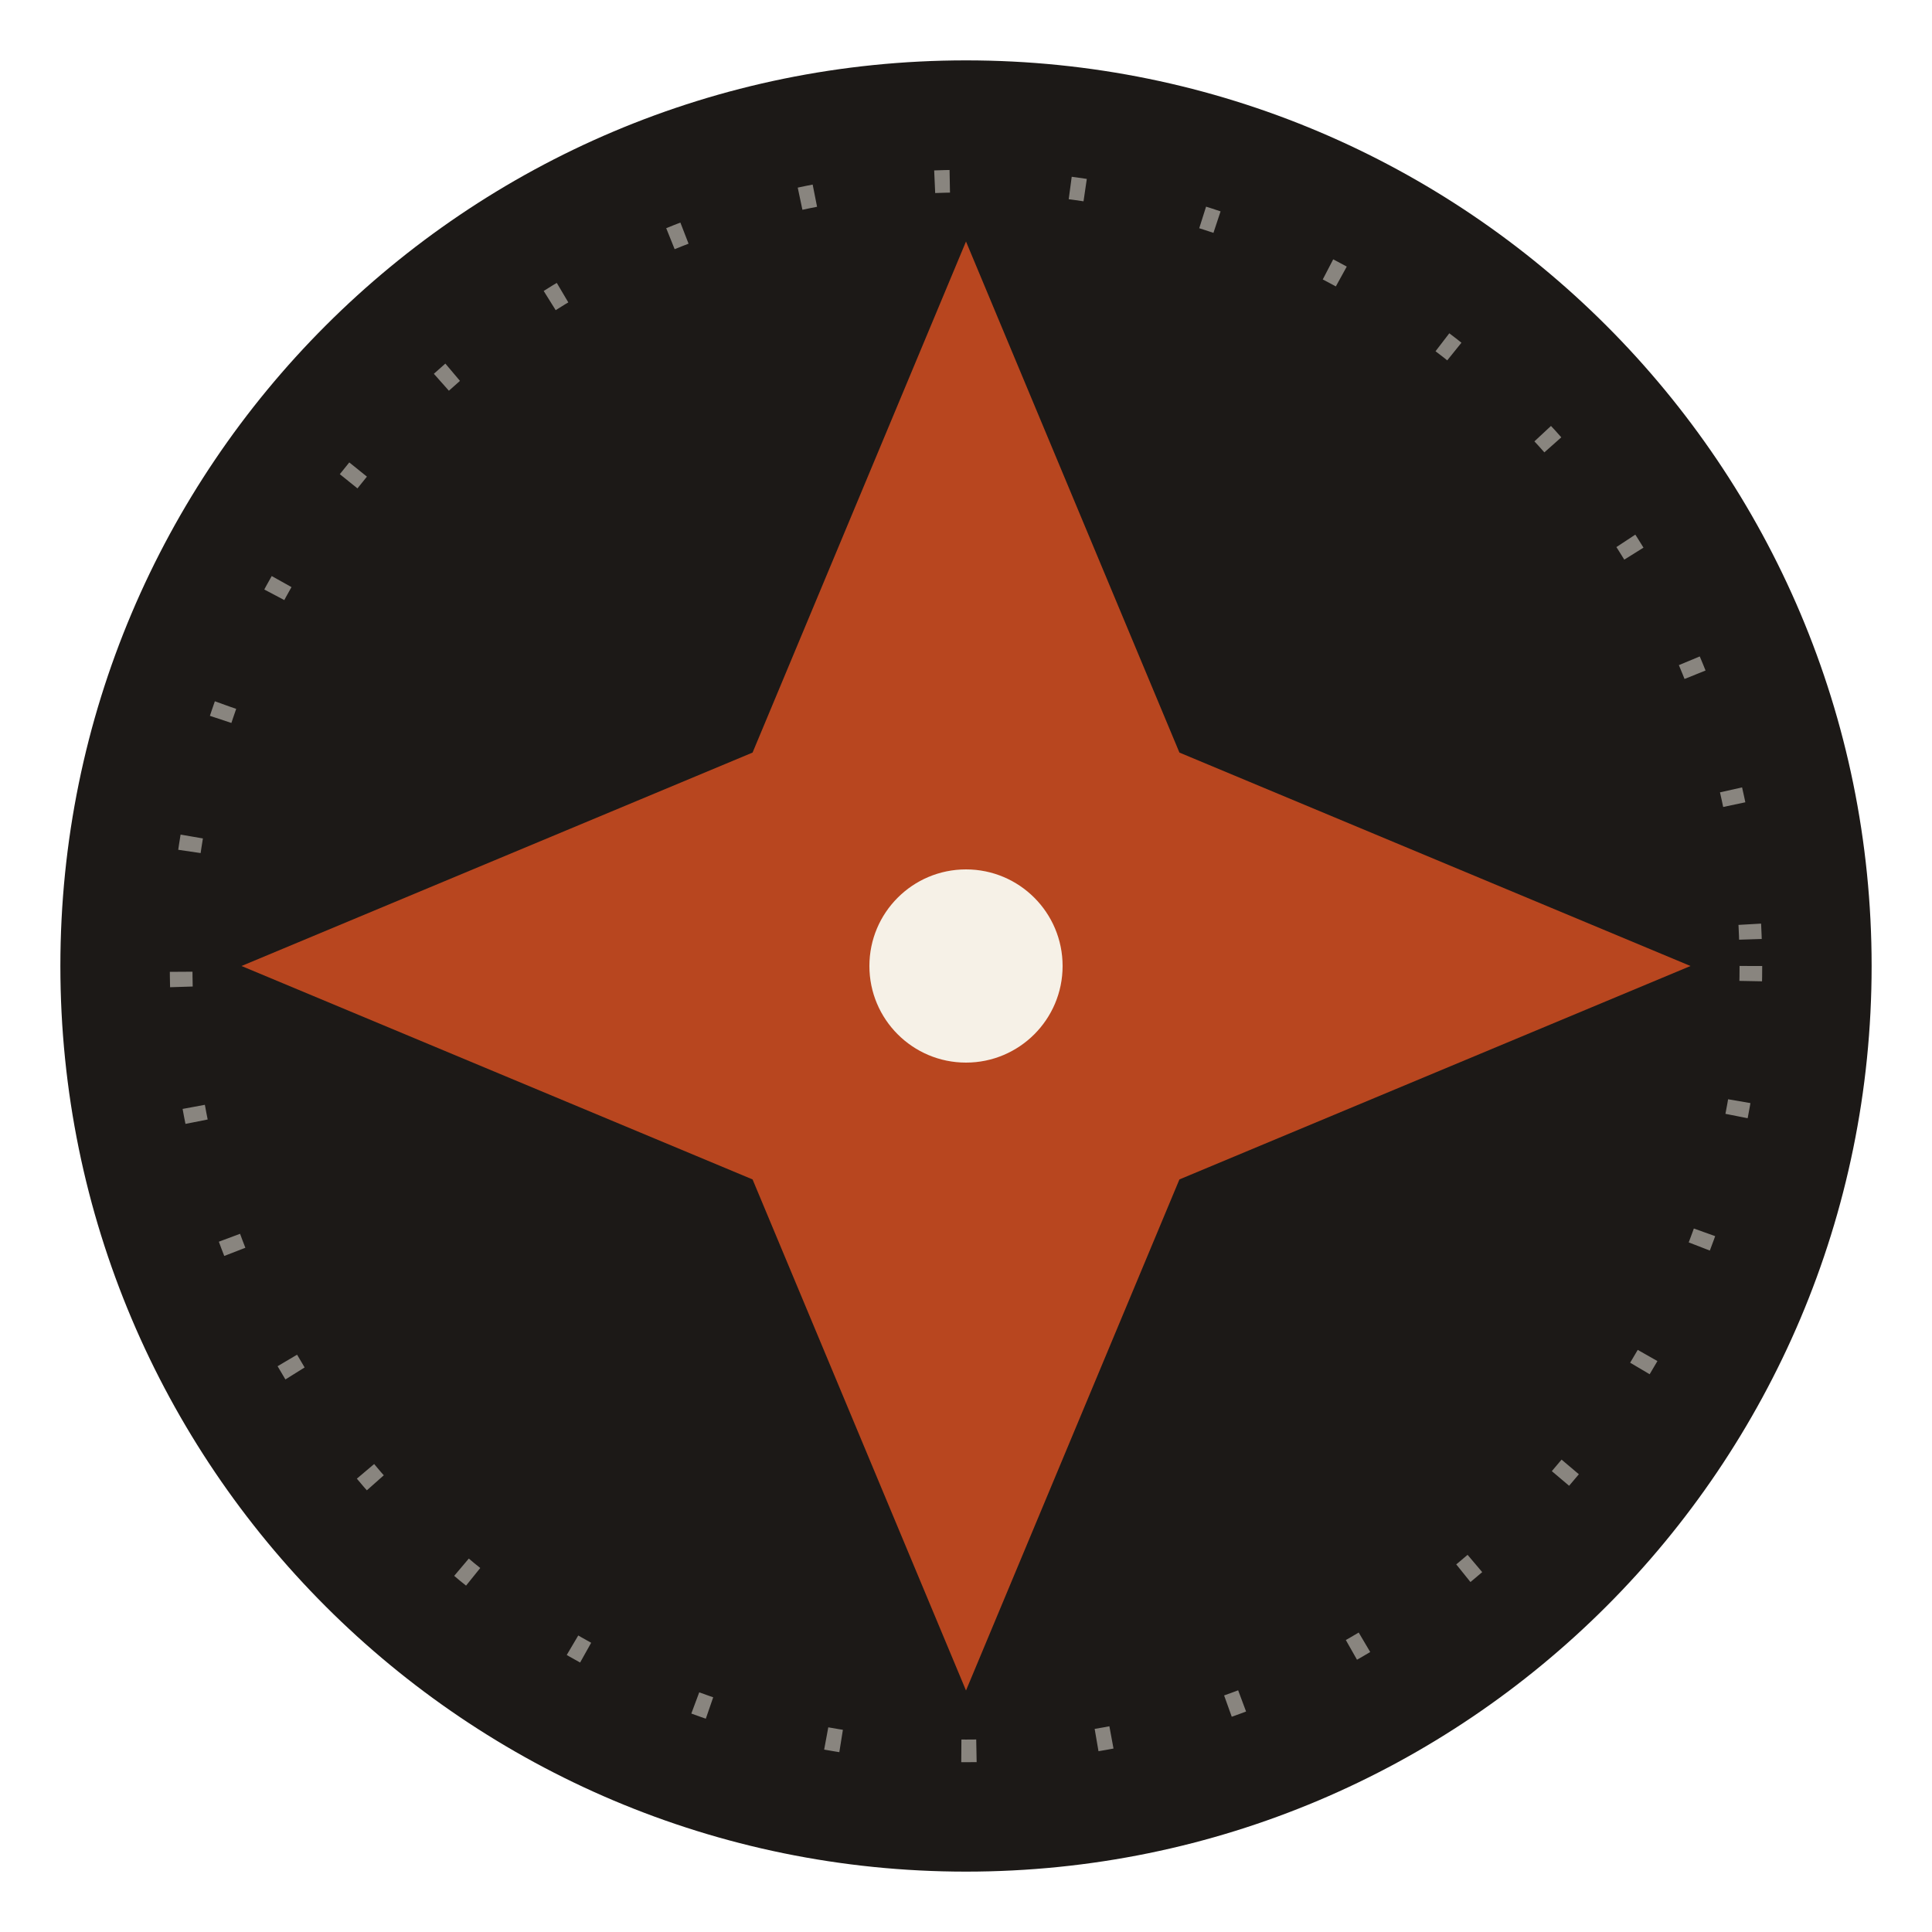
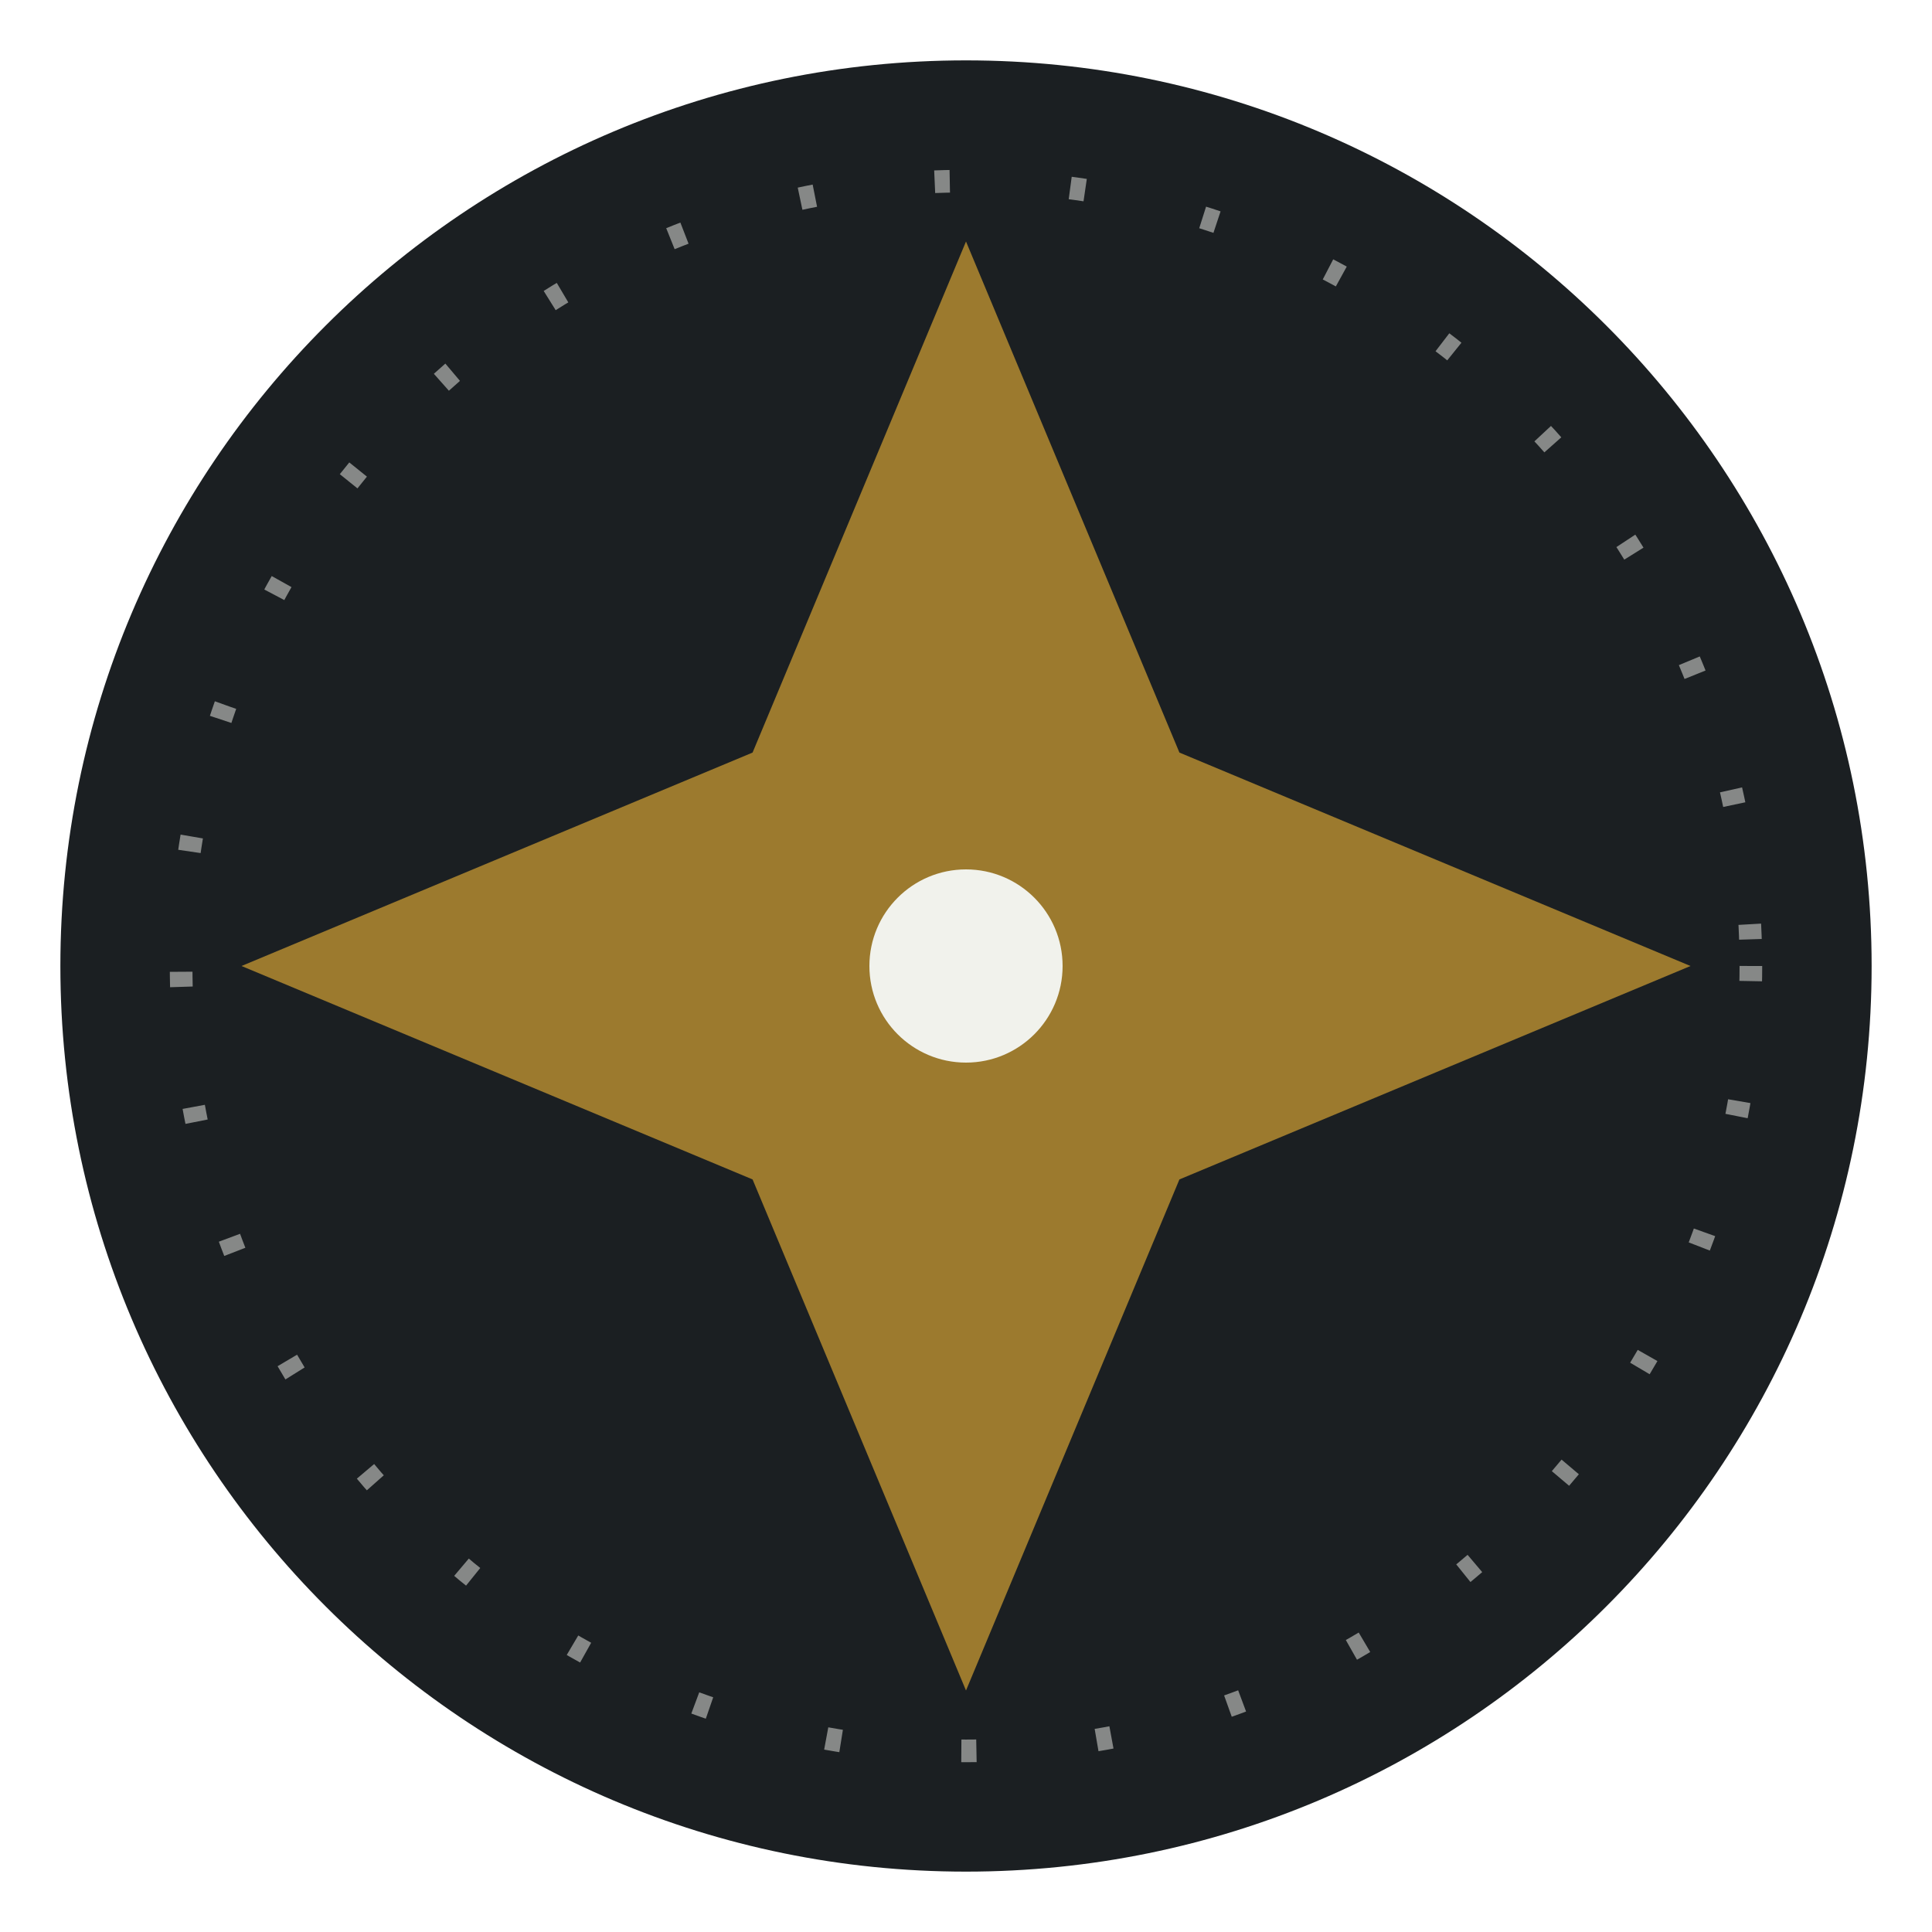
<svg xmlns="http://www.w3.org/2000/svg" viewBox="0 0 64 64" role="img" aria-label="Meridian Systems mark">
-   <circle cx="32" cy="32" r="30" fill="#1C1917" />
-   <circle cx="32" cy="32" r="26" fill="none" stroke="#F6F1E7" stroke-width="0.75" stroke-dasharray="0.5 4" opacity="0.5" />
-   <path d="M32,8 L39.07,24.93 L56,32 L39.07,39.07 L32,56 L24.93,39.07 L8,32 L24.93,24.93 Z" fill="#B8461F" />
-   <circle cx="32" cy="32" r="3.2" fill="#F6F1E7" />
+   <circle cx="32" cy="32" r="30" fill="#1B1F22" />
+   <circle cx="32" cy="32" r="26" fill="none" stroke="#F1F2EC" stroke-width="0.75" stroke-dasharray="0.5 4" opacity="0.5" />
+   <path d="M32,8 L39.07,24.93 L56,32 L39.07,39.07 L32,56 L24.93,39.07 L8,32 L24.93,24.93 Z" fill="#9C7A2E" />
+   <circle cx="32" cy="32" r="3.2" fill="#F1F2EC" />
</svg>
